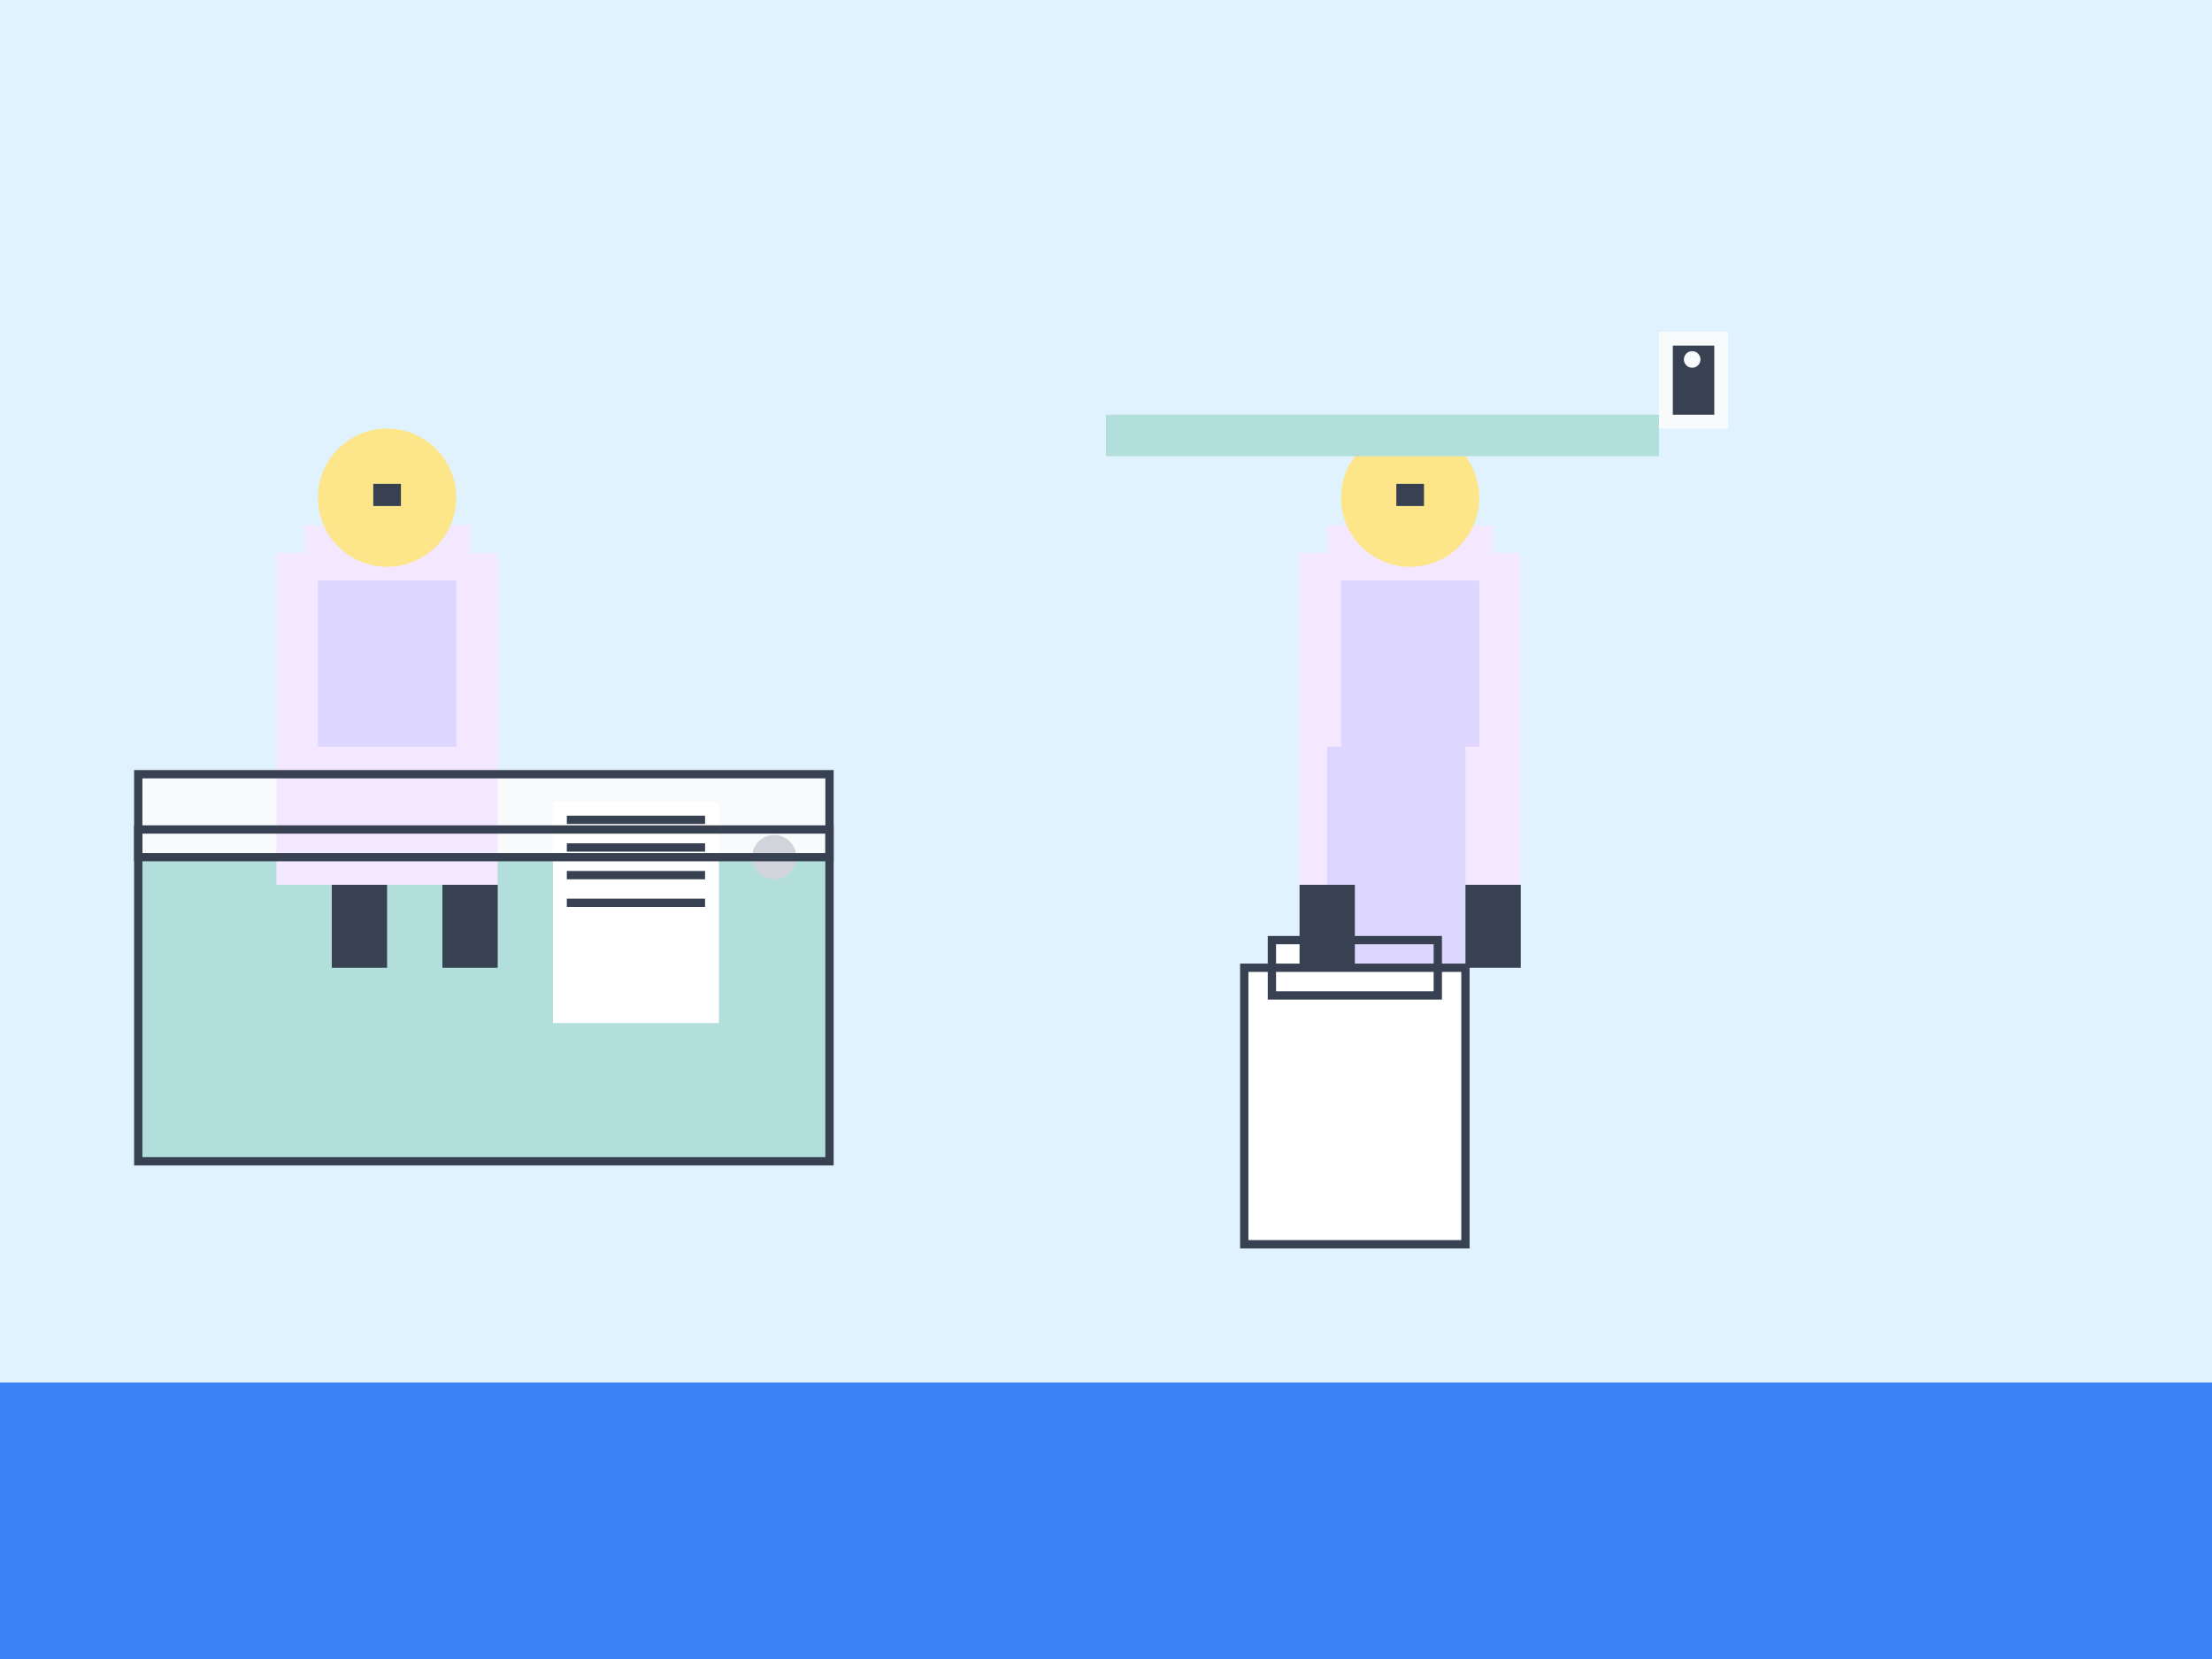
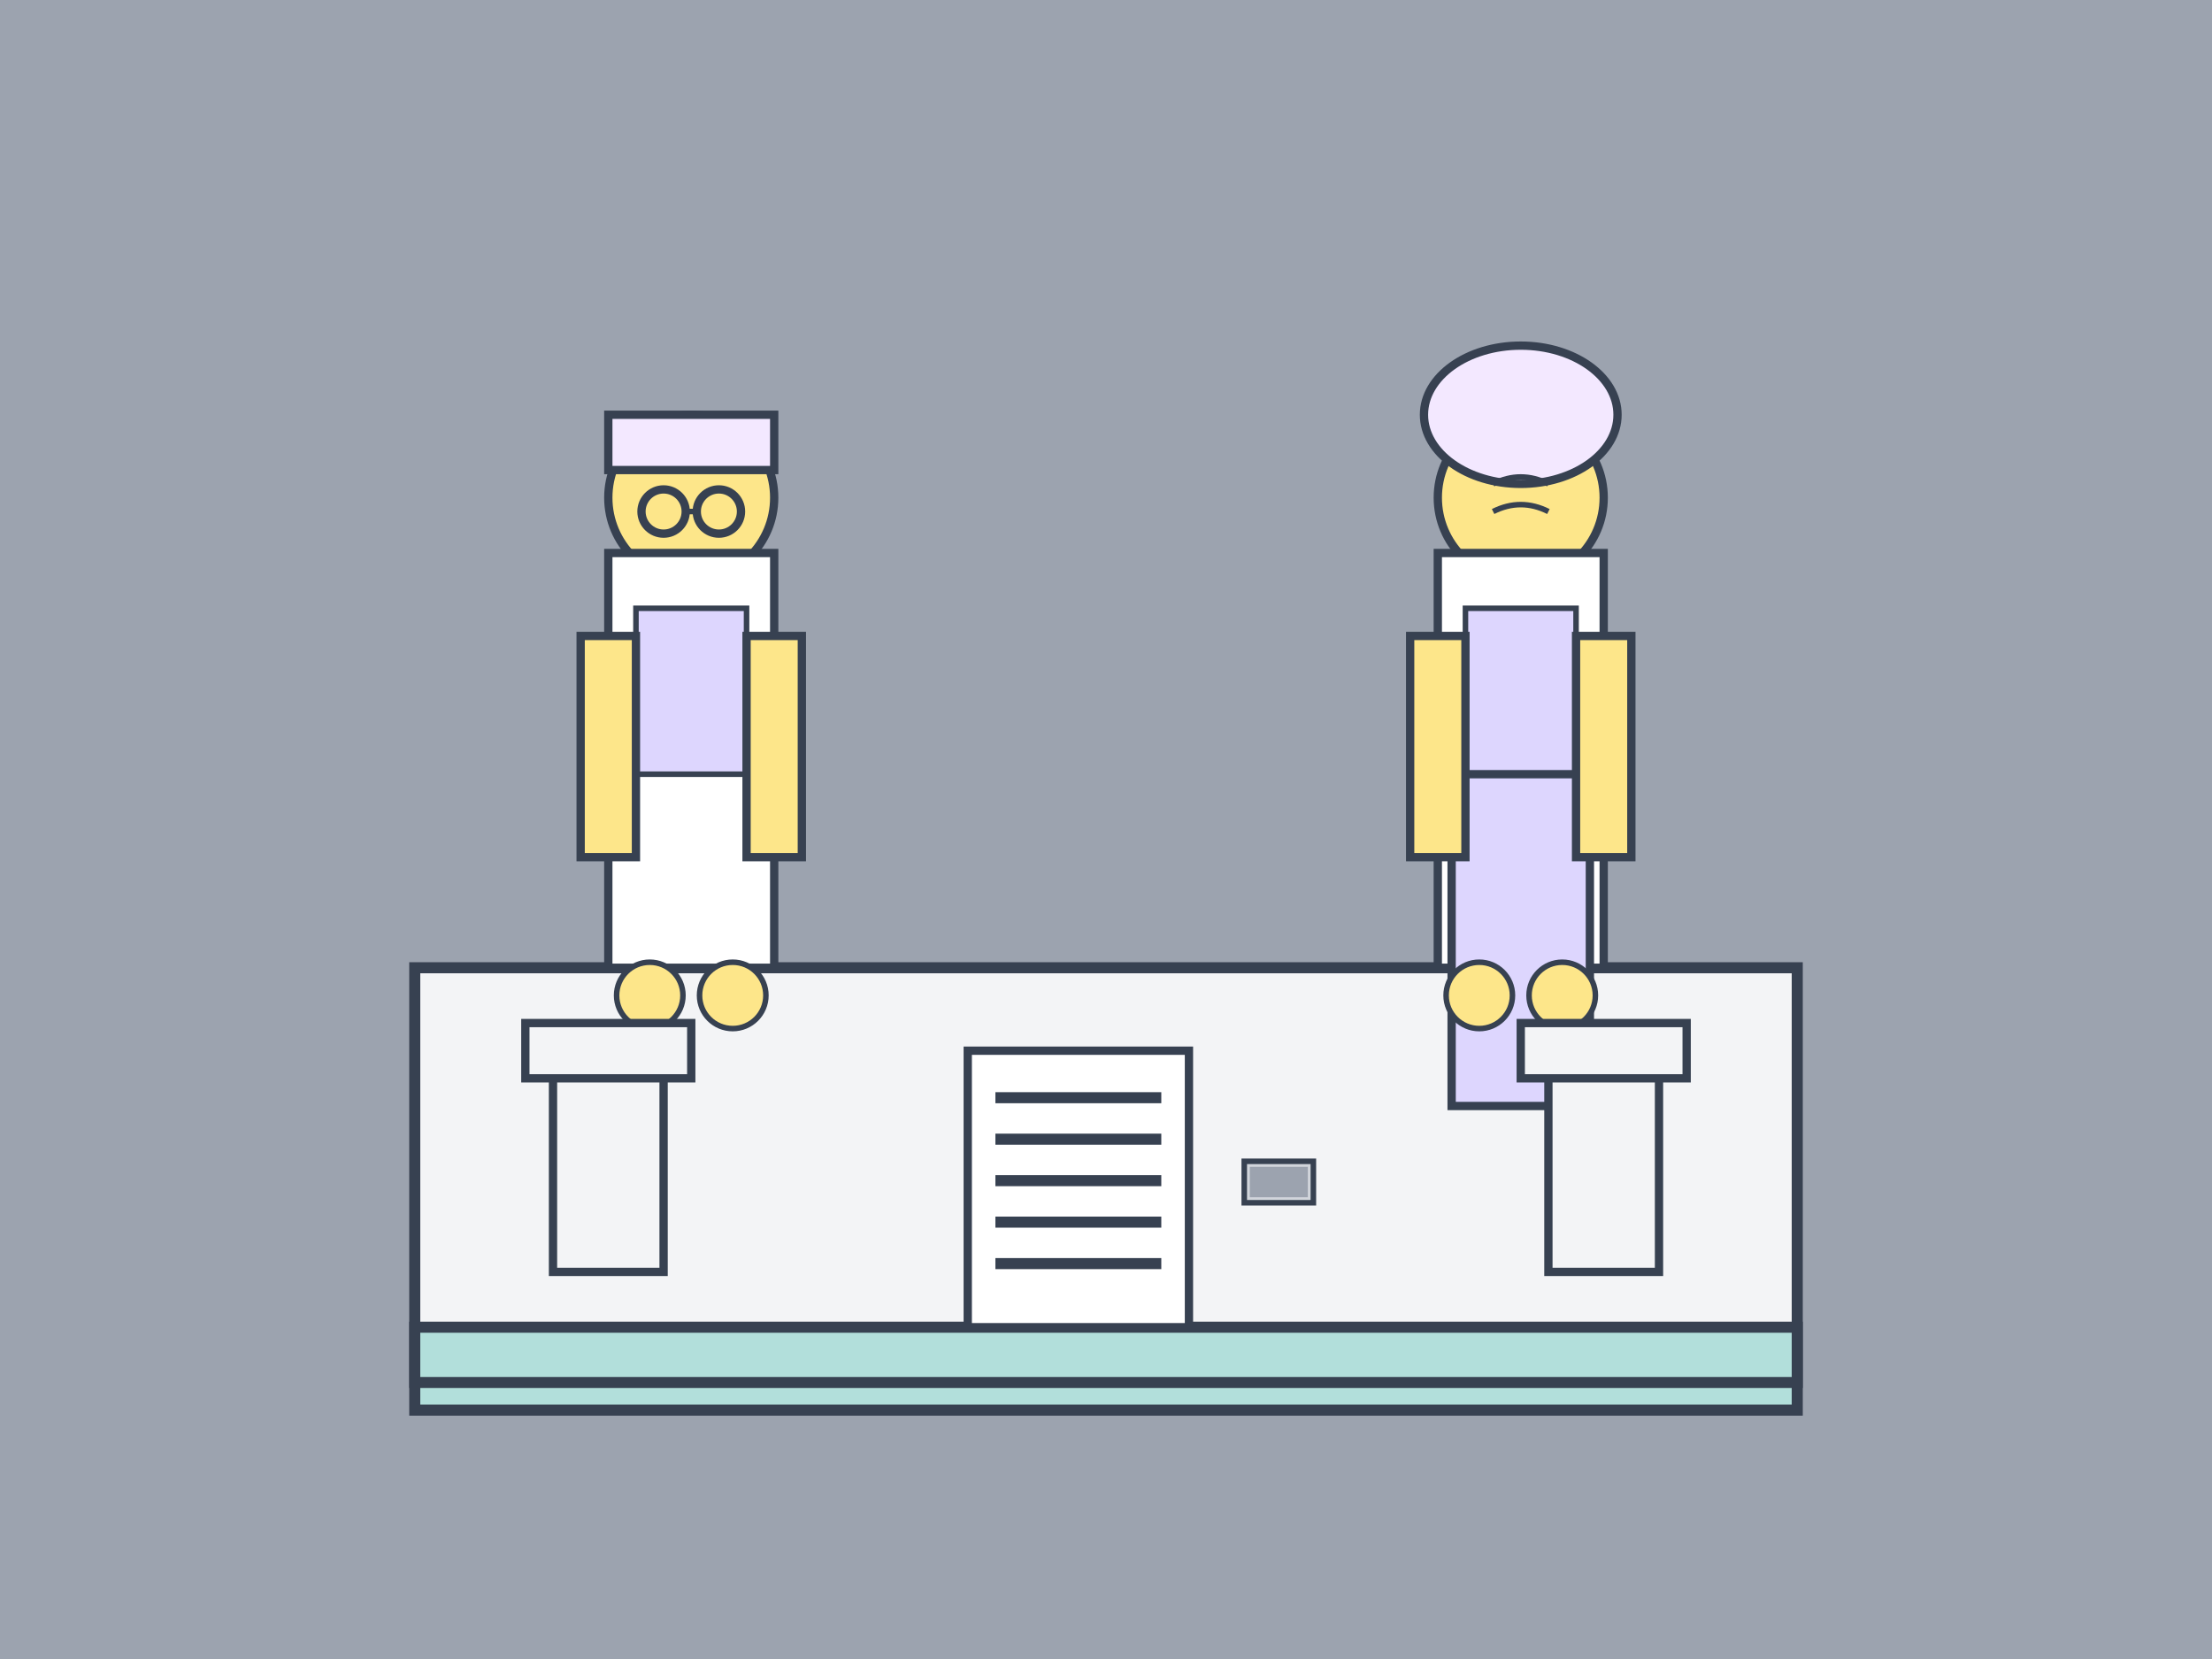
<svg xmlns="http://www.w3.org/2000/svg" viewBox="0 0 800 600">
-   <rect width="800" height="600" fill="#E0F2FE" />
-   <rect x="0" y="500" width="800" height="100" fill="#3B82F6" />
-   <rect x="50" y="300" width="250" height="120" fill="#B2DFDB" />
-   <rect x="50" y="280" width="250" height="30" fill="#F9FAFB" />
-   <rect x="100" y="200" width="80" height="120" fill="#F3E8FF" />
-   <rect x="110" y="190" width="60" height="40" fill="#F3E8FF" />
-   <rect x="115" y="210" width="50" height="60" fill="#DDD6FE" />
-   <circle cx="140" cy="180" r="25" fill="#FDE68A" />
-   <rect x="135" y="175" width="10" height="8" fill="#374151" />
-   <rect x="120" y="320" width="20" height="30" fill="#374151" />
-   <rect x="160" y="320" width="20" height="30" fill="#374151" />
-   <rect x="200" y="290" width="60" height="80" fill="#FFFFFF" />
-   <rect x="205" y="295" width="50" height="3" fill="#374151" />
-   <rect x="205" y="305" width="50" height="3" fill="#374151" />
-   <rect x="205" y="315" width="50" height="3" fill="#374151" />
-   <rect x="205" y="325" width="50" height="3" fill="#374151" />
-   <circle cx="280" cy="310" r="8" fill="#D1D5DB" />
-   <rect x="450" y="350" width="80" height="100" fill="#FFFFFF" />
-   <rect x="460" y="340" width="60" height="20" fill="#FFFFFF" />
-   <rect x="470" y="200" width="80" height="120" fill="#F3E8FF" />
-   <rect x="480" y="190" width="60" height="40" fill="#F3E8FF" />
-   <rect x="485" y="210" width="50" height="60" fill="#DDD6FE" />
-   <rect x="480" y="270" width="50" height="80" fill="#DDD6FE" />
-   <circle cx="510" cy="180" r="25" fill="#FDE68A" />
-   <rect x="505" y="175" width="10" height="8" fill="#374151" />
-   <rect x="470" y="320" width="20" height="30" fill="#374151" />
-   <rect x="530" y="320" width="20" height="30" fill="#374151" />
-   <rect x="400" y="150" width="200" height="15" fill="#B2DFDB" />
-   <rect x="600" y="120" width="25" height="35" fill="#F9FAFB" />
-   <rect x="605" y="125" width="15" height="25" fill="#374151" />
-   <circle cx="612" cy="130" r="3" fill="#F9FAFB" />
-   <rect x="50" y="300" width="250" height="120" fill="none" stroke="#374151" stroke-width="3" />
-   <rect x="50" y="280" width="250" height="30" fill="none" stroke="#374151" stroke-width="3" />
-   <rect x="450" y="350" width="80" height="100" fill="none" stroke="#374151" stroke-width="3" />
-   <rect x="460" y="340" width="60" height="20" fill="none" stroke="#374151" stroke-width="3" />
+   <rect width="800" height="600" fill="#9CA3AF" />
+   <rect x="150" y="350" width="500" height="150" fill="#F3F4F6" />
+   <rect x="150" y="480" width="500" height="30" fill="#B2DFDB" />
+   <rect x="150" y="350" width="500" height="150" fill="none" stroke="#374151" stroke-width="4" />
+   <rect x="150" y="480" width="500" height="30" fill="none" stroke="#374151" stroke-width="4" />
+   <circle cx="250" cy="180" r="30" fill="#FDE68A" stroke="#374151" stroke-width="3" />
+   <rect x="220" y="150" width="60" height="20" fill="#F3E8FF" stroke="#374151" stroke-width="3" />
+   <circle cx="240" cy="185" r="8" fill="none" stroke="#374151" stroke-width="3" />
+   <circle cx="260" cy="185" r="8" fill="none" stroke="#374151" stroke-width="3" />
+   <line x1="248" y1="185" x2="252" y2="185" stroke="#374151" stroke-width="2" />
+   <rect x="220" y="200" width="60" height="150" fill="#FFFFFF" stroke="#374151" stroke-width="3" />
+   <rect x="230" y="220" width="40" height="60" fill="#DDD6FE" stroke="#374151" stroke-width="2" />
+   <rect x="210" y="230" width="20" height="80" fill="#FDE68A" stroke="#374151" stroke-width="3" />
+   <rect x="270" y="230" width="20" height="80" fill="#FDE68A" stroke="#374151" stroke-width="3" />
+   <circle cx="235" cy="360" r="12" fill="#FDE68A" stroke="#374151" stroke-width="2" />
+   <circle cx="265" cy="360" r="12" fill="#FDE68A" stroke="#374151" stroke-width="2" />
+   <circle cx="550" cy="180" r="30" fill="#FDE68A" stroke="#374151" stroke-width="3" />
+   <ellipse cx="550" cy="150" rx="35" ry="25" fill="#F3E8FF" stroke="#374151" stroke-width="3" />
+   <path d="M 540 175 Q 550 170 560 175" stroke="#374151" stroke-width="2" fill="none" />
+   <path d="M 540 185 Q 550 180 560 185" stroke="#374151" stroke-width="2" fill="none" />
+   <rect x="520" y="200" width="60" height="150" fill="#FFFFFF" stroke="#374151" stroke-width="3" />
+   <rect x="530" y="220" width="40" height="60" fill="#DDD6FE" stroke="#374151" stroke-width="2" />
+   <rect x="525" y="280" width="50" height="120" fill="#DDD6FE" stroke="#374151" stroke-width="3" />
+   <rect x="510" y="230" width="20" height="80" fill="#FDE68A" stroke="#374151" stroke-width="3" />
+   <rect x="570" y="230" width="20" height="80" fill="#FDE68A" stroke="#374151" stroke-width="3" />
+   <circle cx="535" cy="360" r="12" fill="#FDE68A" stroke="#374151" stroke-width="2" />
+   <circle cx="565" cy="360" r="12" fill="#FDE68A" stroke="#374151" stroke-width="2" />
+   <rect x="350" y="380" width="80" height="100" fill="#FFFFFF" stroke="#374151" stroke-width="3" />
+   <rect x="360" y="395" width="60" height="4" fill="#374151" />
+   <rect x="360" y="410" width="60" height="4" fill="#374151" />
+   <rect x="360" y="425" width="60" height="4" fill="#374151" />
+   <rect x="360" y="440" width="60" height="4" fill="#374151" />
+   <rect x="360" y="455" width="60" height="4" fill="#374151" />
+   <rect x="450" y="420" width="25" height="15" fill="#D1D5DB" stroke="#374151" stroke-width="2" />
+   <rect x="452" y="422" width="21" height="11" fill="#9CA3AF" />
+   <rect x="200" y="380" width="40" height="80" fill="#F3F4F6" stroke="#374151" stroke-width="3" />
+   <rect x="190" y="370" width="60" height="20" fill="#F3F4F6" stroke="#374151" stroke-width="3" />
+   <rect x="560" y="380" width="40" height="80" fill="#F3F4F6" stroke="#374151" stroke-width="3" />
+   <rect x="550" y="370" width="60" height="20" fill="#F3F4F6" stroke="#374151" stroke-width="3" />
</svg>
